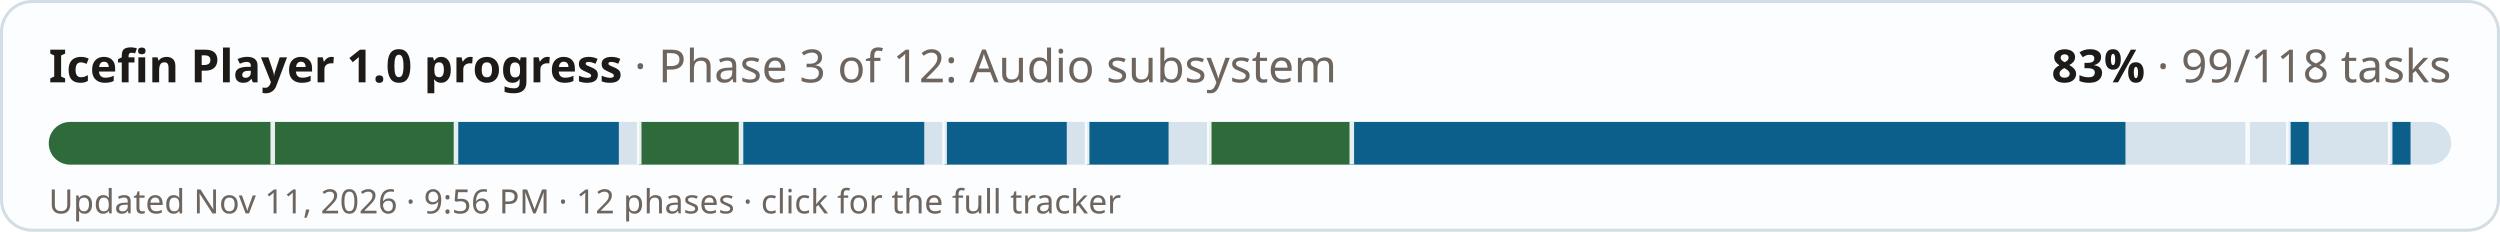
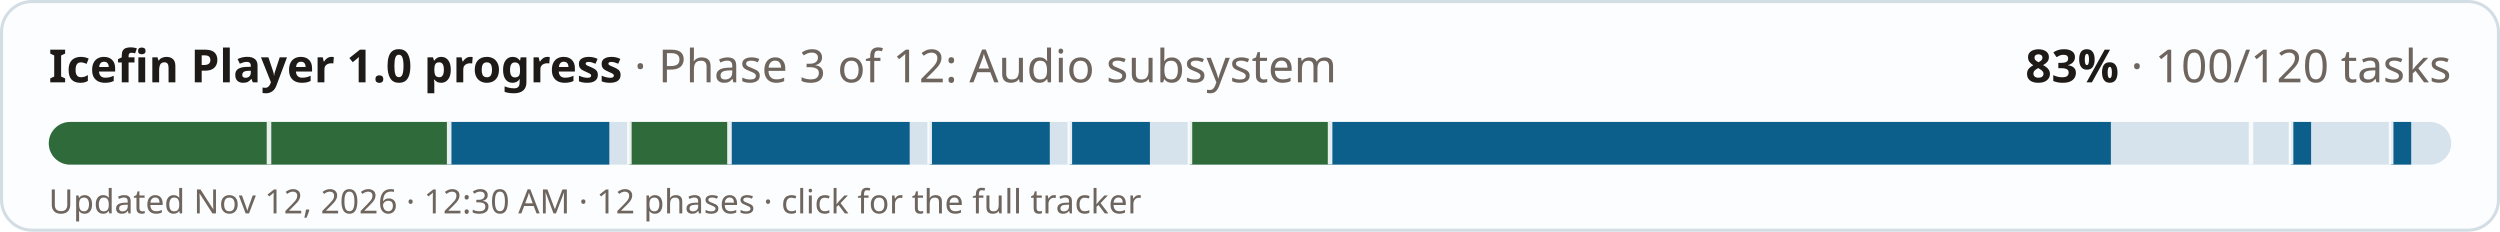
- <svg xmlns="http://www.w3.org/2000/svg" width="820" height="76" viewBox="0 0 820 76" role="img" aria-label="Icefin Player 1.0 progress: 83% (99 of 118 tasks)">
+ <svg xmlns="http://www.w3.org/2000/svg" width="820" height="76" viewBox="0 0 820 76" role="img" aria-label="Icefin Player 1.0 progress: 83% (100 of 120 tasks)">
  <style>
  .bg{fill:#fcfdfe;stroke:#d3dde4} .fg{fill:#1d1a18} .mu{fill:#6d655e} .track{fill:#d6e3ec} .done{fill:#0b5f8a} .full{fill:#2f6b3a} .tick{fill:#fcfdfe;opacity:.9}
  @media (prefers-color-scheme: dark){ .bg{fill:#1a2127;stroke:#2e3a43} .fg{fill:#f1ebe2} .mu{fill:#a99f94} .track{fill:#24384a} .done{fill:#6cb6e4} .full{fill:#6fbf7c} .tick{fill:#1a2127} }
  text{font-family:-apple-system,"Segoe UI",system-ui,"Noto Sans","DejaVu Sans",sans-serif}
</style>
  <rect class="bg" x="0.5" y="0.5" width="819" height="75" rx="10" />
  <text class="fg" x="16" y="27" font-size="15" font-weight="700">Icefin Player 1.0 progress <tspan class="mu" font-weight="400">· Phase 3 of 12: Audio subsystem</tspan>
  </text>
-   <text class="fg" x="804" y="27" font-size="15" font-weight="700" text-anchor="end">83% <tspan class="mu" font-weight="400">· 99/118 tasks</tspan>
+   <text class="fg" x="804" y="27" font-size="15" font-weight="700" text-anchor="end">83% <tspan class="mu" font-weight="400">· 100/120 tasks</tspan>
  </text>
  <rect class="track" x="16" y="40" width="788" height="14" rx="7" />
  <clipPath id="c">
    <rect x="16" y="40" width="788" height="14" rx="7" />
  </clipPath>
  <g clip-path="url(#c)">
-     <rect class="full" x="16" y="40" width="73.46" height="14" />
-     <rect class="full" x="89.46" y="40" width="60.1" height="14" />
-     <rect class="done" x="149.56" y="40" width="53.42" height="14" />
-     <rect class="full" x="209.66" y="40" width="33.39" height="14" />
-     <rect class="done" x="243.05" y="40" width="60.1" height="14" />
-     <rect class="done" x="309.83" y="40" width="40.07" height="14" />
-     <rect class="done" x="356.58" y="40" width="26.71" height="14" />
-     <rect class="full" x="396.64" y="40" width="46.75" height="14" />
-     <rect class="done" x="443.39" y="40" width="253.76" height="14" />
-     <rect class="done" x="750.58" y="40" width="6.68" height="14" />
-     <rect class="done" x="783.97" y="40" width="6.68" height="14" />
-     <rect class="tick" x="88.71" y="40" width="1.5" height="14" />
-     <rect class="tick" x="148.81" y="40" width="1.5" height="14" />
-     <rect class="tick" x="208.91" y="40" width="1.5" height="14" />
-     <rect class="tick" x="242.3" y="40" width="1.5" height="14" />
-     <rect class="tick" x="309.08" y="40" width="1.5" height="14" />
-     <rect class="tick" x="355.83" y="40" width="1.5" height="14" />
-     <rect class="tick" x="395.89" y="40" width="1.5" height="14" />
-     <rect class="tick" x="442.64" y="40" width="1.5" height="14" />
-     <rect class="tick" x="736.47" y="40" width="1.5" height="14" />
-     <rect class="tick" x="749.83" y="40" width="1.5" height="14" />
-     <rect class="tick" x="783.22" y="40" width="1.5" height="14" />
+     <rect class="full" x="16" y="40" width="72.23" height="14" />
+     <rect class="full" x="88.23" y="40" width="59.1" height="14" />
+     <rect class="done" x="147.33" y="40" width="52.53" height="14" />
+     <rect class="full" x="206.43" y="40" width="32.83" height="14" />
+     <rect class="done" x="239.27" y="40" width="59.1" height="14" />
+     <rect class="done" x="304.93" y="40" width="39.4" height="14" />
+     <rect class="done" x="350.9" y="40" width="26.27" height="14" />
+     <rect class="full" x="390.3" y="40" width="45.97" height="14" />
+     <rect class="done" x="436.27" y="40" width="256.1" height="14" />
+     <rect class="done" x="751.47" y="40" width="6.57" height="14" />
+     <rect class="done" x="784.3" y="40" width="6.57" height="14" />
+     <rect class="tick" x="87.48" y="40" width="1.5" height="14" />
+     <rect class="tick" x="146.58" y="40" width="1.5" height="14" />
+     <rect class="tick" x="205.68" y="40" width="1.5" height="14" />
+     <rect class="tick" x="238.52" y="40" width="1.5" height="14" />
+     <rect class="tick" x="304.18" y="40" width="1.5" height="14" />
+     <rect class="tick" x="350.15" y="40" width="1.5" height="14" />
+     <rect class="tick" x="389.55" y="40" width="1.5" height="14" />
+     <rect class="tick" x="435.52" y="40" width="1.5" height="14" />
+     <rect class="tick" x="737.58" y="40" width="1.5" height="14" />
+     <rect class="tick" x="750.72" y="40" width="1.5" height="14" />
+     <rect class="tick" x="783.55" y="40" width="1.5" height="14" />
  </g>
-   <text class="mu" x="16" y="70" font-size="11">Updated Nov 11, 2026 · 9:56 PM · 12 phases · click for the full tracker</text>
+   <text class="mu" x="16" y="70" font-size="11">Updated Nov 12, 2026 · 12:30 AM · 12 phases · click for the full tracker</text>
</svg>
